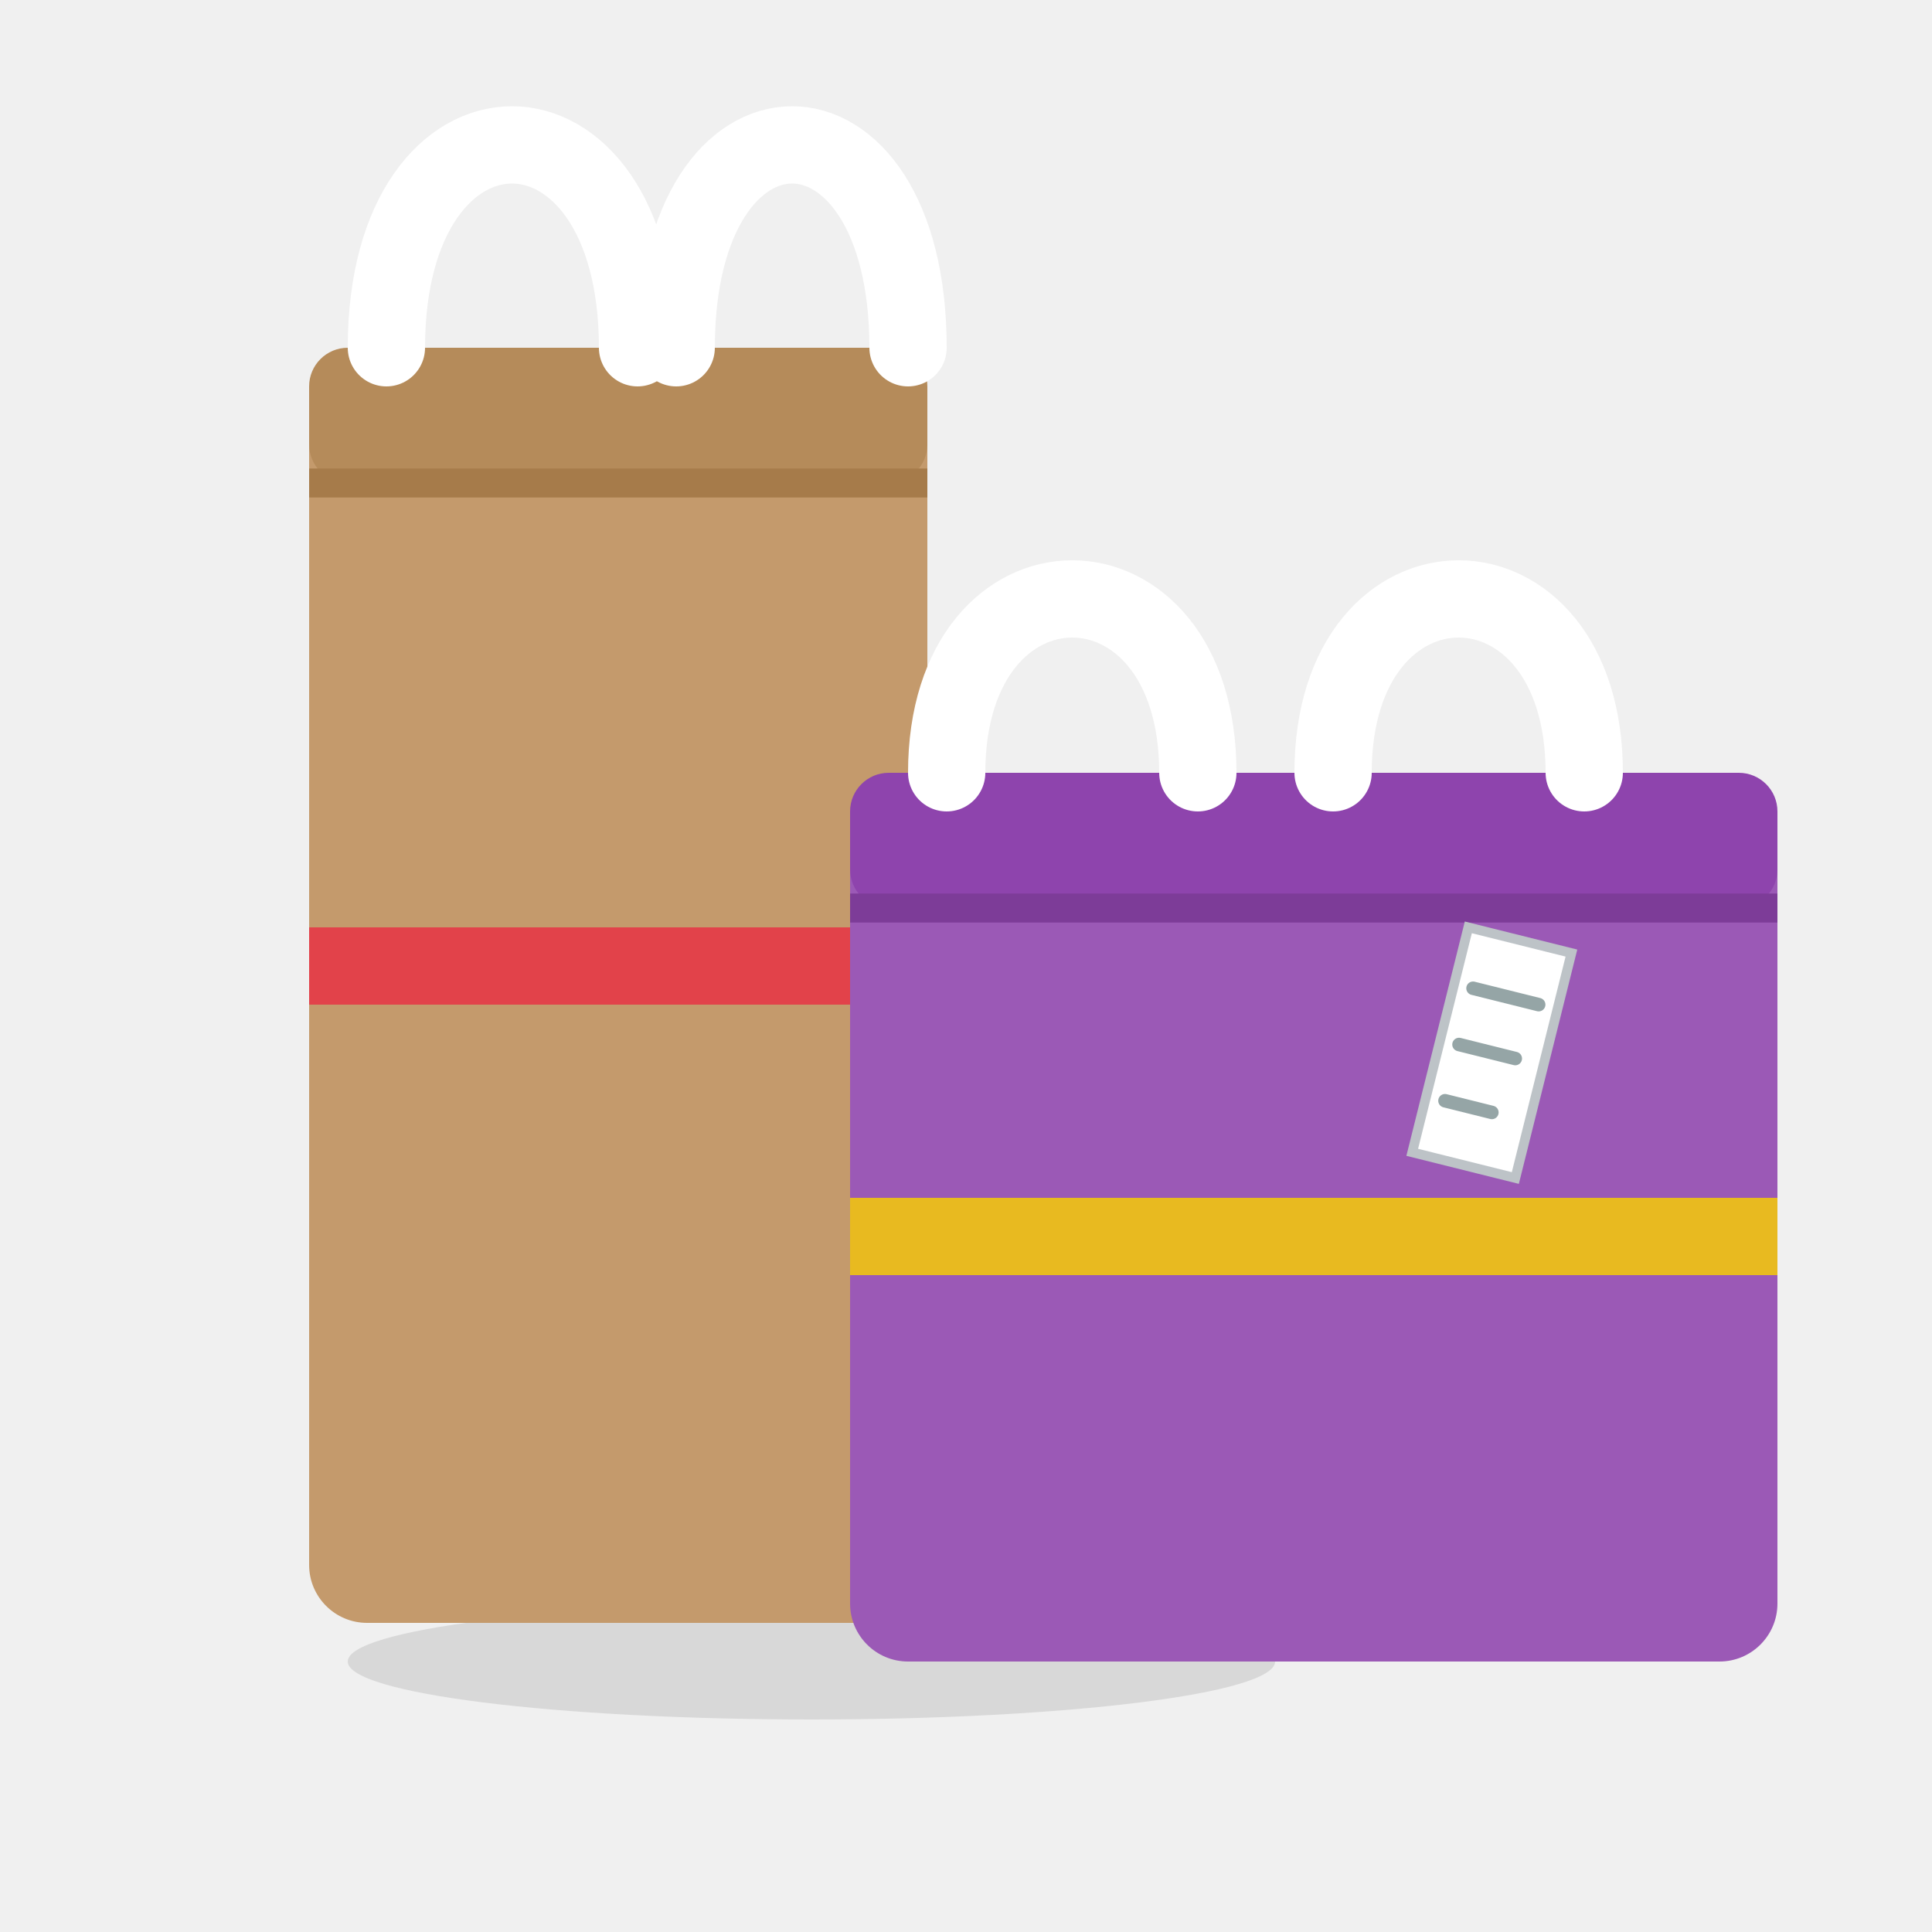
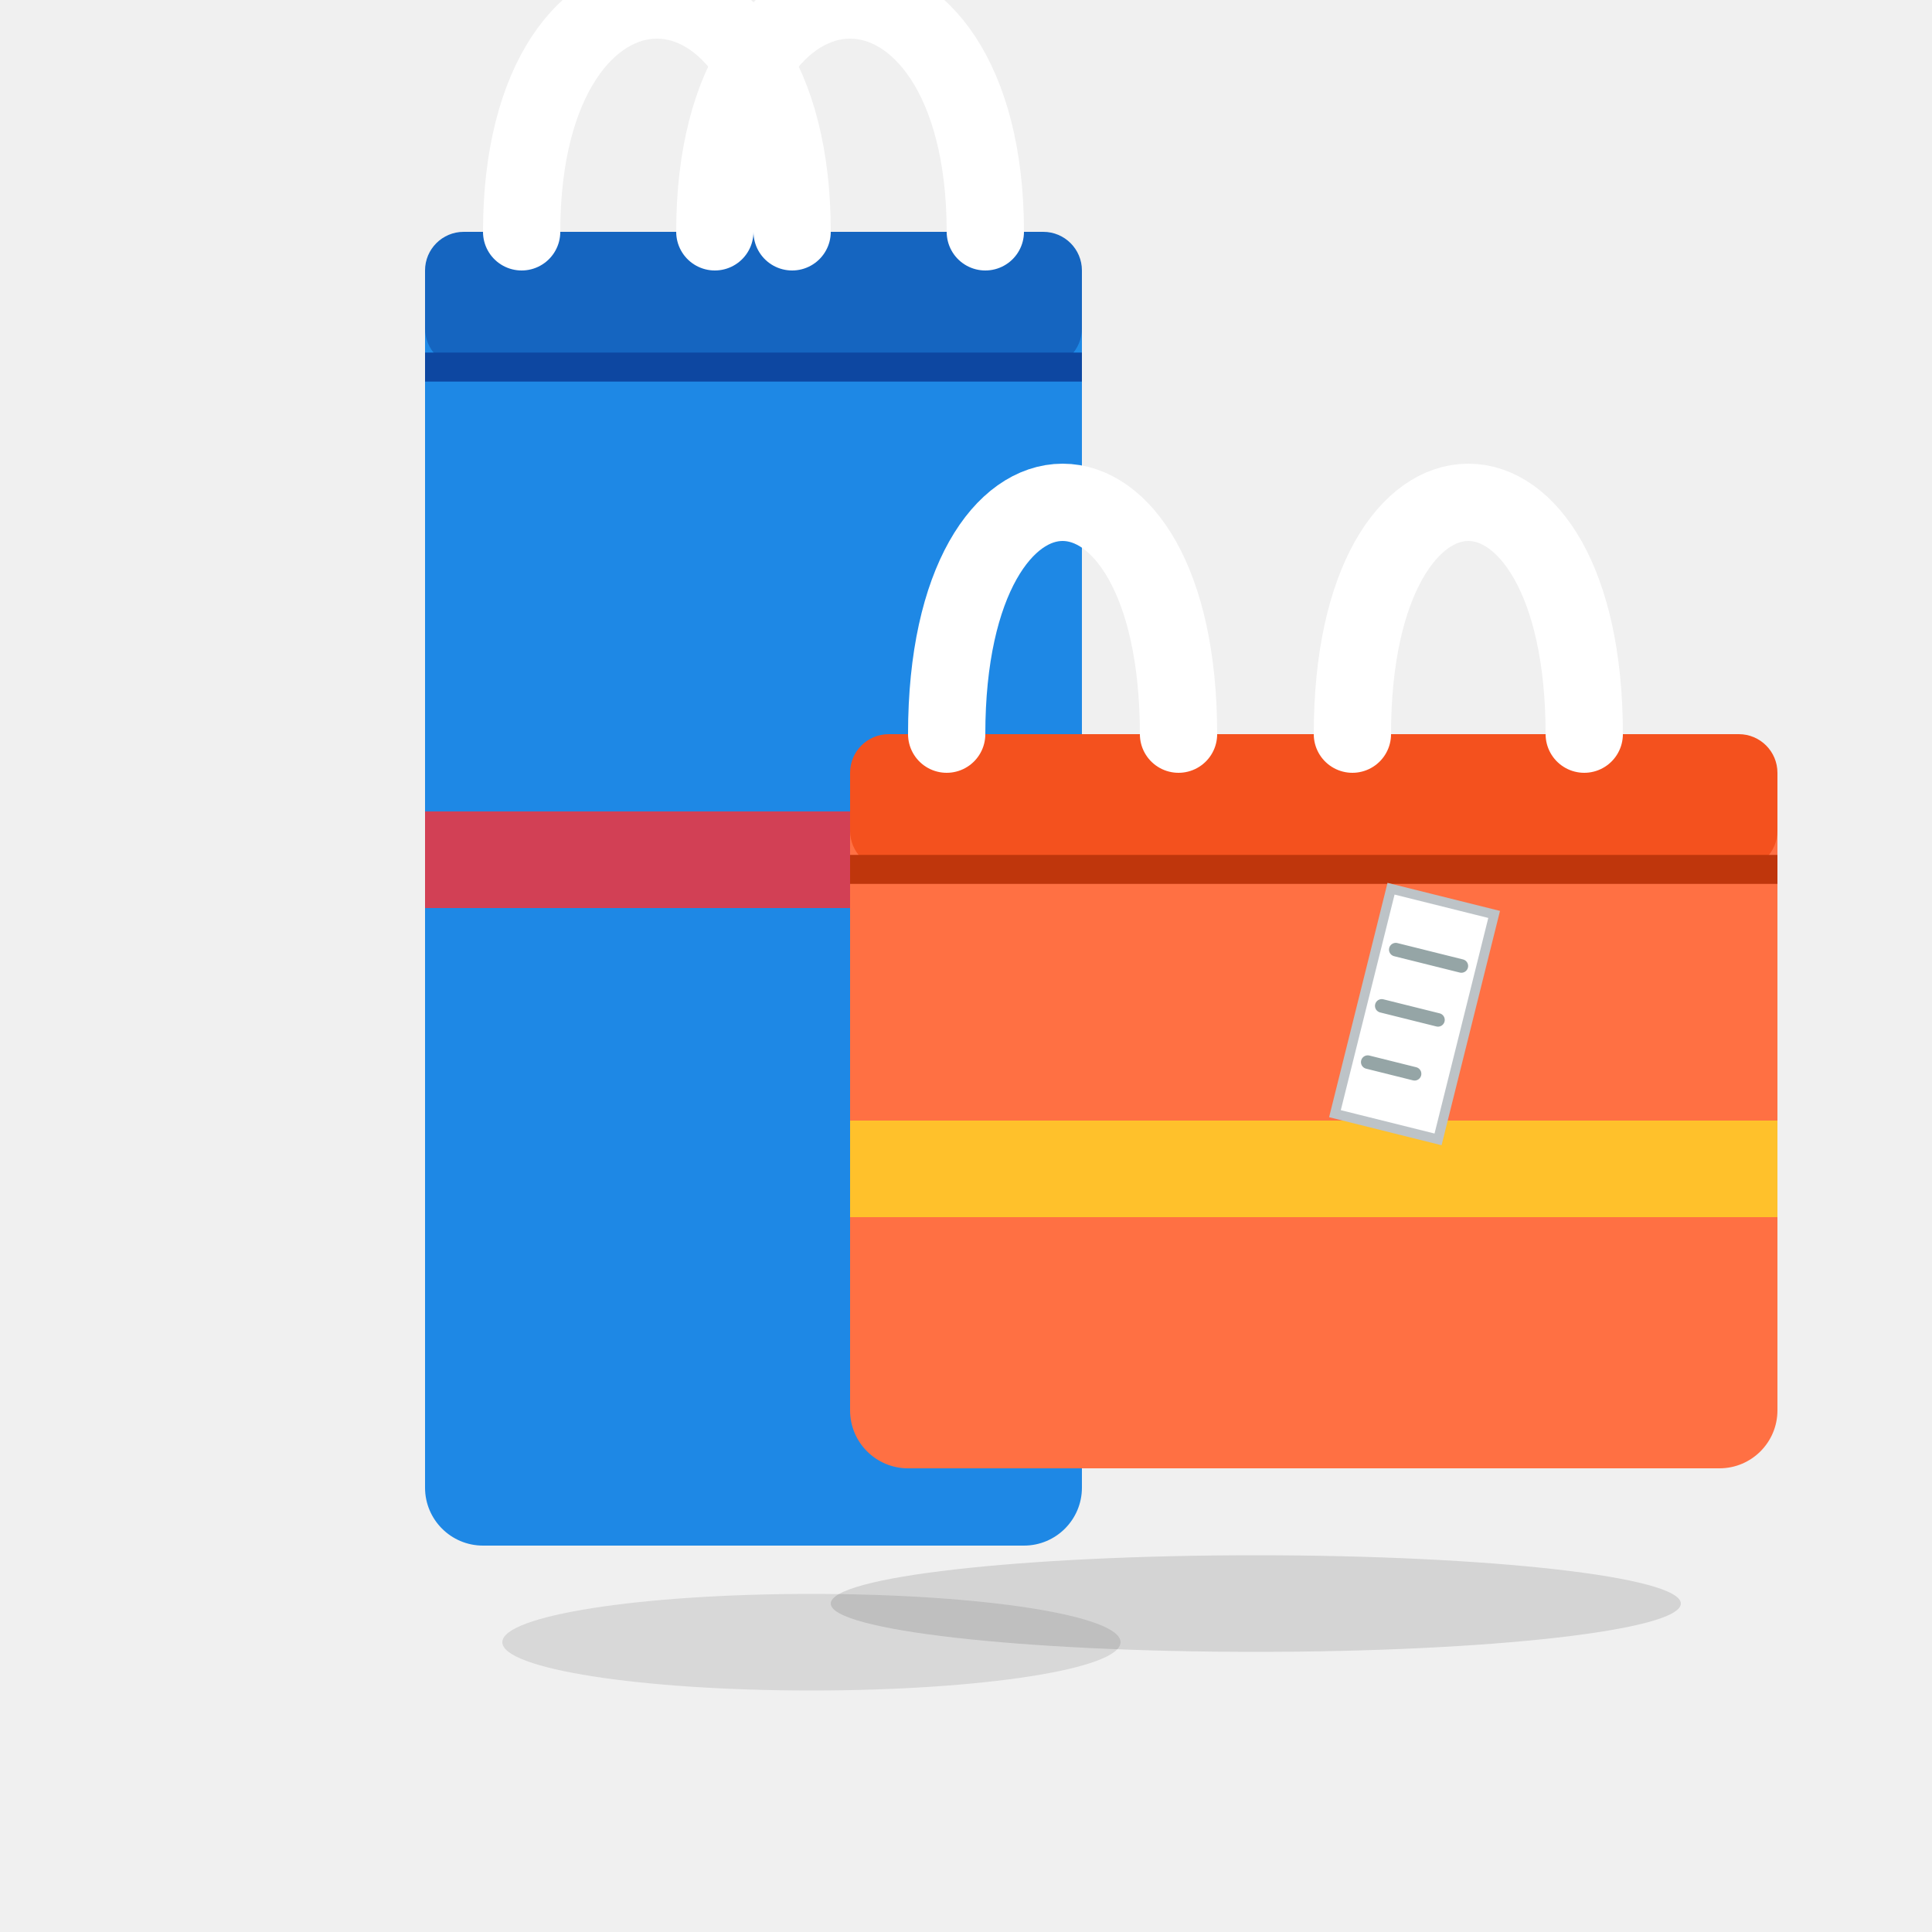
<svg xmlns="http://www.w3.org/2000/svg" viewBox="0 0 100 100" width="100" height="100">
-   <ellipse cx="42" cy="86" rx="24" ry="3" fill="rgba(0,0,0,0.1)" />
+   <ellipse cx="42" cy="85" rx="16" ry="2.5" fill="rgba(0,0,0,0.1)" />
  <ellipse cx="65" cy="83" rx="22" ry="2.5" fill="rgba(0,0,0,0.12)" />
  <g>
-     <rect x="16" y="18" width="32" height="66" rx="3" ry="3" fill="#C49A6C" />
-     <rect x="16" y="18" width="32" height="7" fill="#B58B5A" rx="2" />
-     <line x1="16" y1="25" x2="48" y2="25" stroke="#A67B4A" stroke-width="1.5" />
-     <rect x="16" y="48" width="32" height="4" fill="#E63946" opacity="0.9" />
+     <rect x="22" y="12" width="34" height="68" rx="3" ry="3" fill="#1E88E5" />
+     <rect x="22" y="12" width="34" height="7" fill="#1565C0" rx="2" />
+     <line x1="22" y1="19" x2="56" y2="19" stroke="#0D47A1" stroke-width="1.5" />
+     <rect x="22" y="42" width="34" height="5" fill="#E63946" opacity="0.9" />
  </g>
-   <path d="M20 18 C20 4, 33 4, 33 18" fill="none" stroke="#FFFFFF" stroke-width="4" stroke-linecap="round" />
-   <path d="M35 18 C35 4, 47 4, 47 18" fill="none" stroke="#FFFFFF" stroke-width="4" stroke-linecap="round" />
+   <path d="M27 12 C27 -4, 41 -4, 41 12" fill="none" stroke="#FFFFFF" stroke-width="4" stroke-linecap="round" />
+   <path d="M37 12 C37 -4, 51 -4, 51 12" fill="none" stroke="#FFFFFF" stroke-width="4" stroke-linecap="round" />
  <g>
-     <rect x="44" y="40" width="48" height="46" rx="3" ry="3" fill="#9B59B6" />
-     <rect x="44" y="40" width="48" height="7" fill="#8E44AD" rx="2" />
-     <line x1="44" y1="47" x2="92" y2="47" stroke="#7D3C98" stroke-width="1.5" />
-     <rect x="44" y="62" width="48" height="4" fill="#F1C40F" opacity="0.9" />
+     <rect x="44" y="38" width="48" height="38" rx="3" ry="3" fill="#FF7043" />
+     <rect x="44" y="38" width="48" height="7" fill="#F4511E" rx="2" />
+     <line x1="44" y1="45" x2="92" y2="45" stroke="#BF360C" stroke-width="1.5" />
+     <rect x="44" y="58" width="48" height="5" fill="#FFCA28" opacity="0.9" />
  </g>
-   <path d="M49 40 C49 28, 62 28, 62 40" fill="none" stroke="#FFFFFF" stroke-width="4" stroke-linecap="round" />
-   <path d="M69 40 C69 28, 82 28, 82 40" fill="none" stroke="#FFFFFF" stroke-width="4" stroke-linecap="round" />
-   <g transform="translate(76, 48) rotate(14)">
+   <path d="M49 38 C49 22, 61 22, 61 38" fill="none" stroke="#FFFFFF" stroke-width="4" stroke-linecap="round" />
+   <path d="M70 38 C70 22, 82 22, 82 38" fill="none" stroke="#FFFFFF" stroke-width="4" stroke-linecap="round" />
+   <g transform="translate(72, 46) rotate(14)">
    <rect x="0" y="0" width="5.5" height="12" fill="#FFFFFF" stroke="#BDC3C7" stroke-width="0.5" />
    <line x1="1" y1="3" x2="4.5" y2="3" stroke="#95A5A6" stroke-width="0.7" stroke-linecap="round" />
    <line x1="1" y1="6" x2="4" y2="6" stroke="#95A5A6" stroke-width="0.7" stroke-linecap="round" />
    <line x1="1" y1="9" x2="3.5" y2="9" stroke="#95A5A6" stroke-width="0.7" stroke-linecap="round" />
  </g>
</svg>
